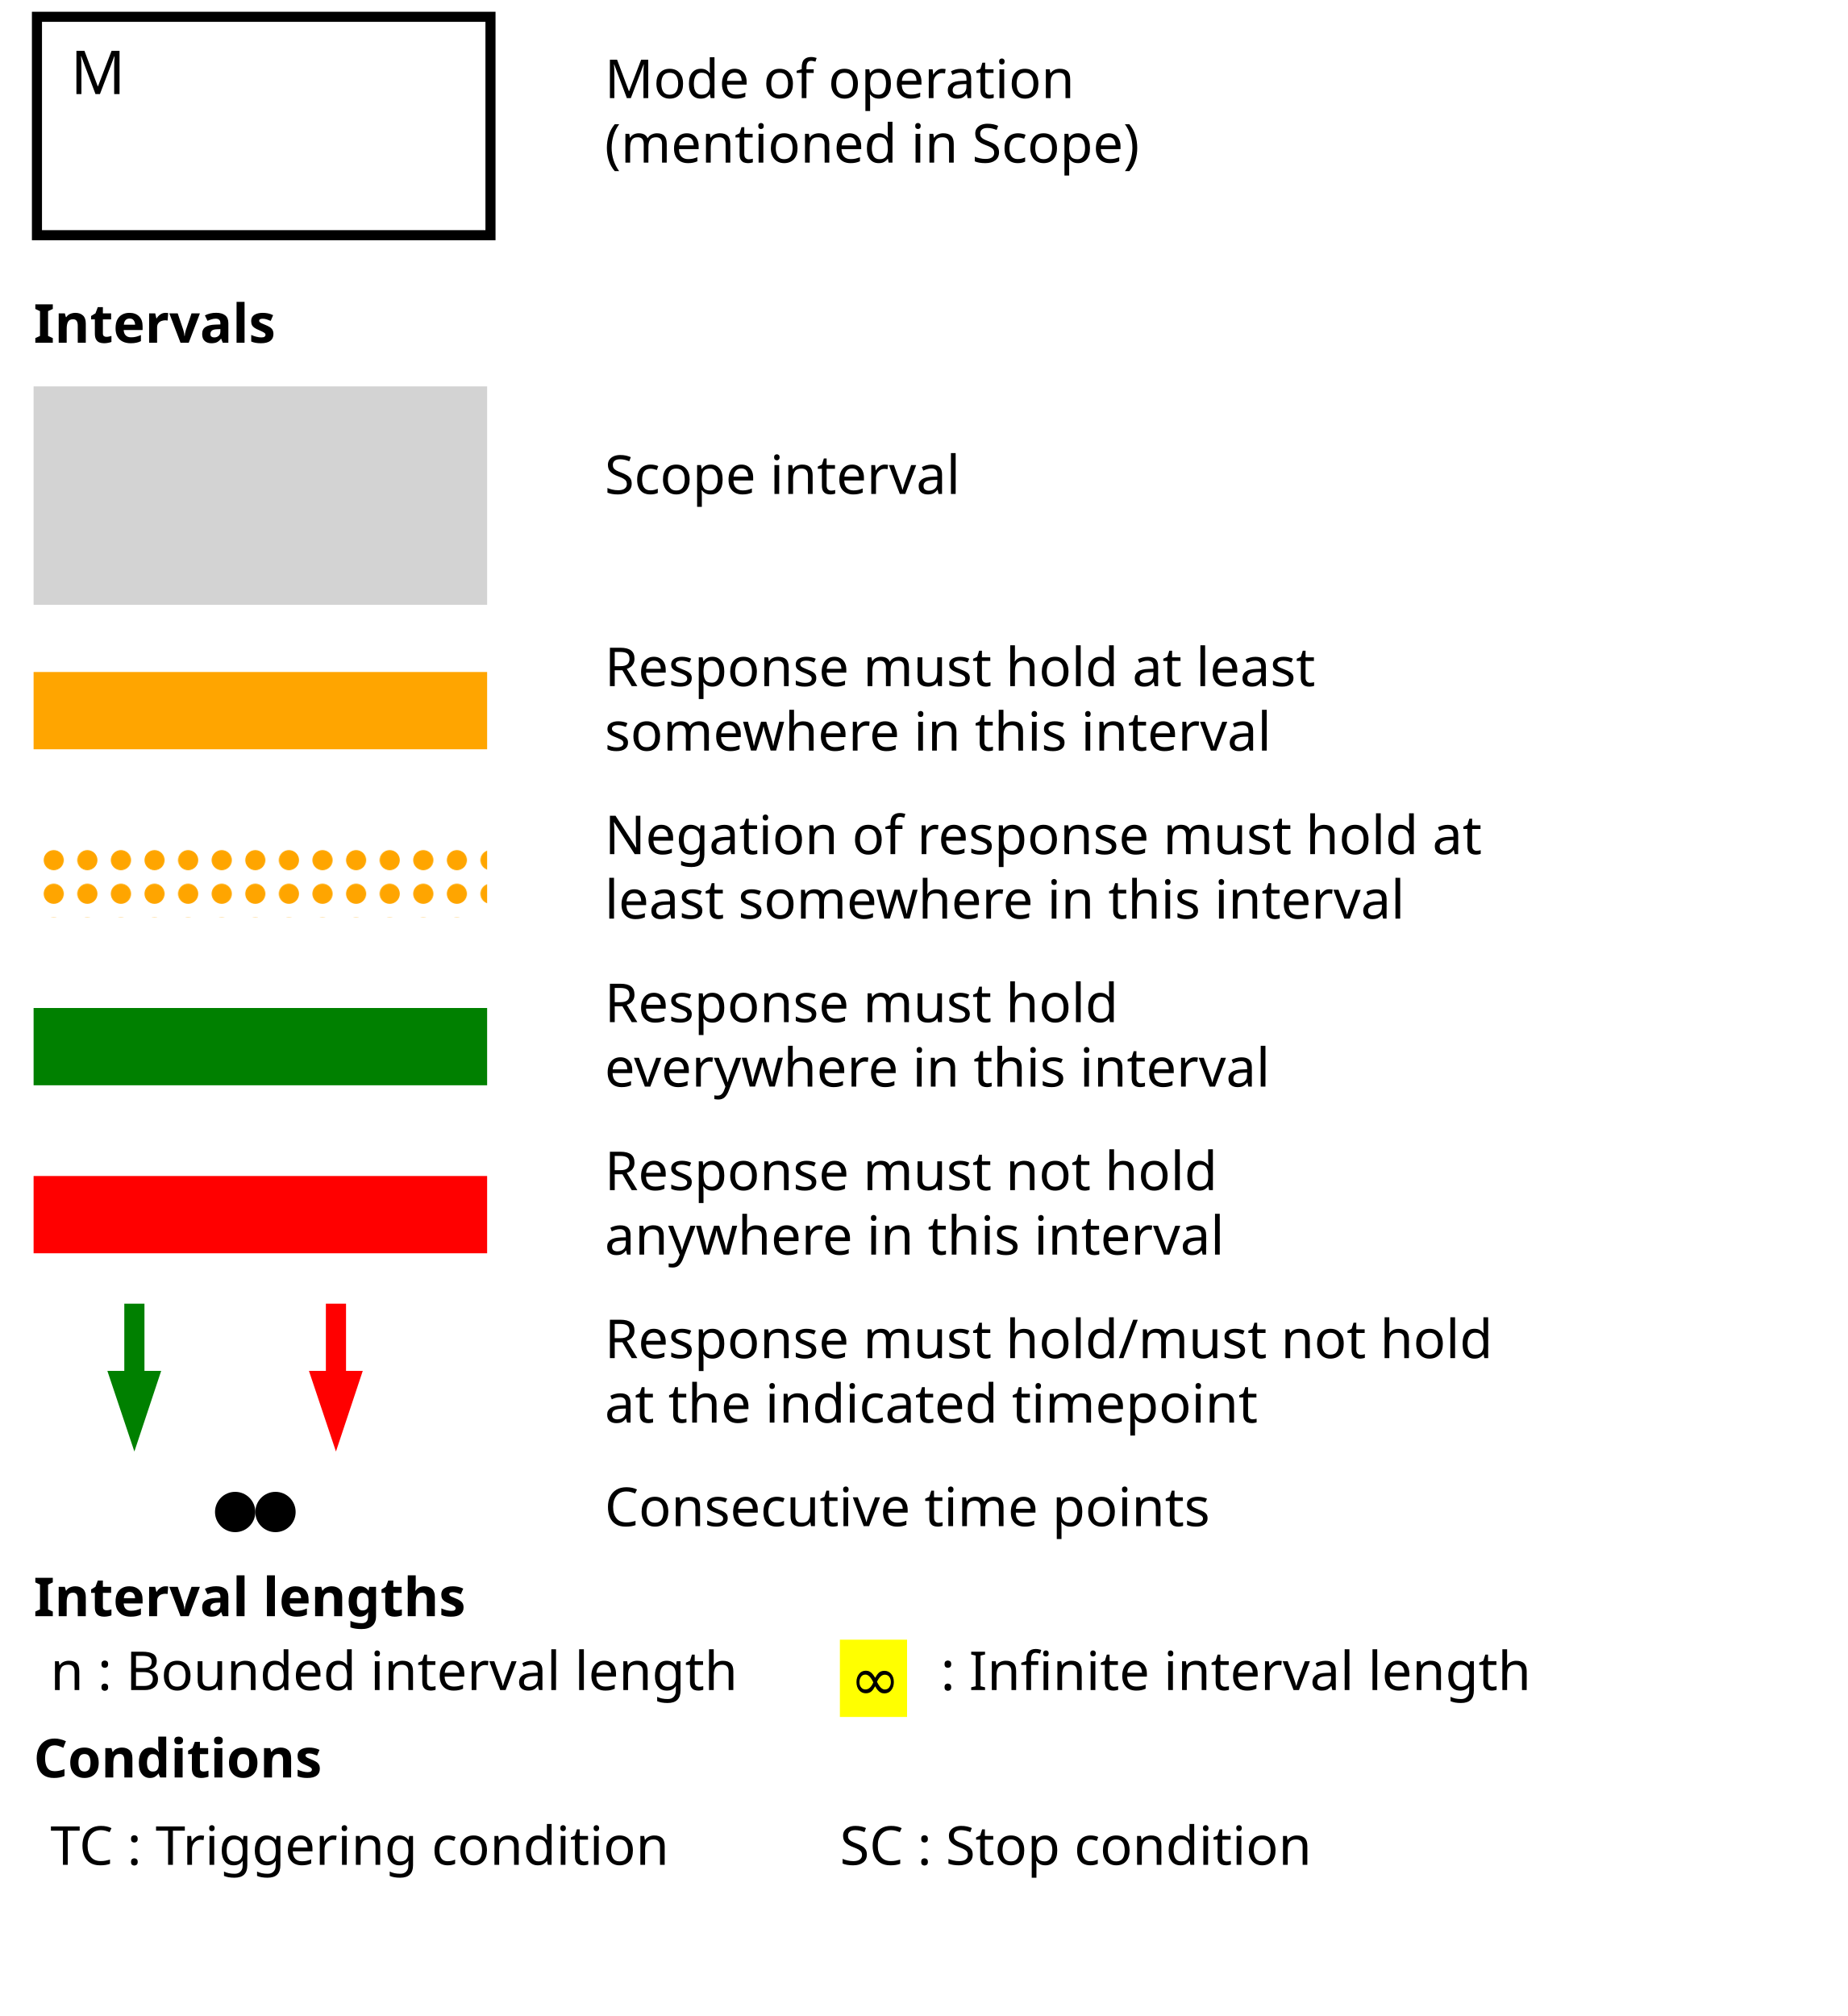
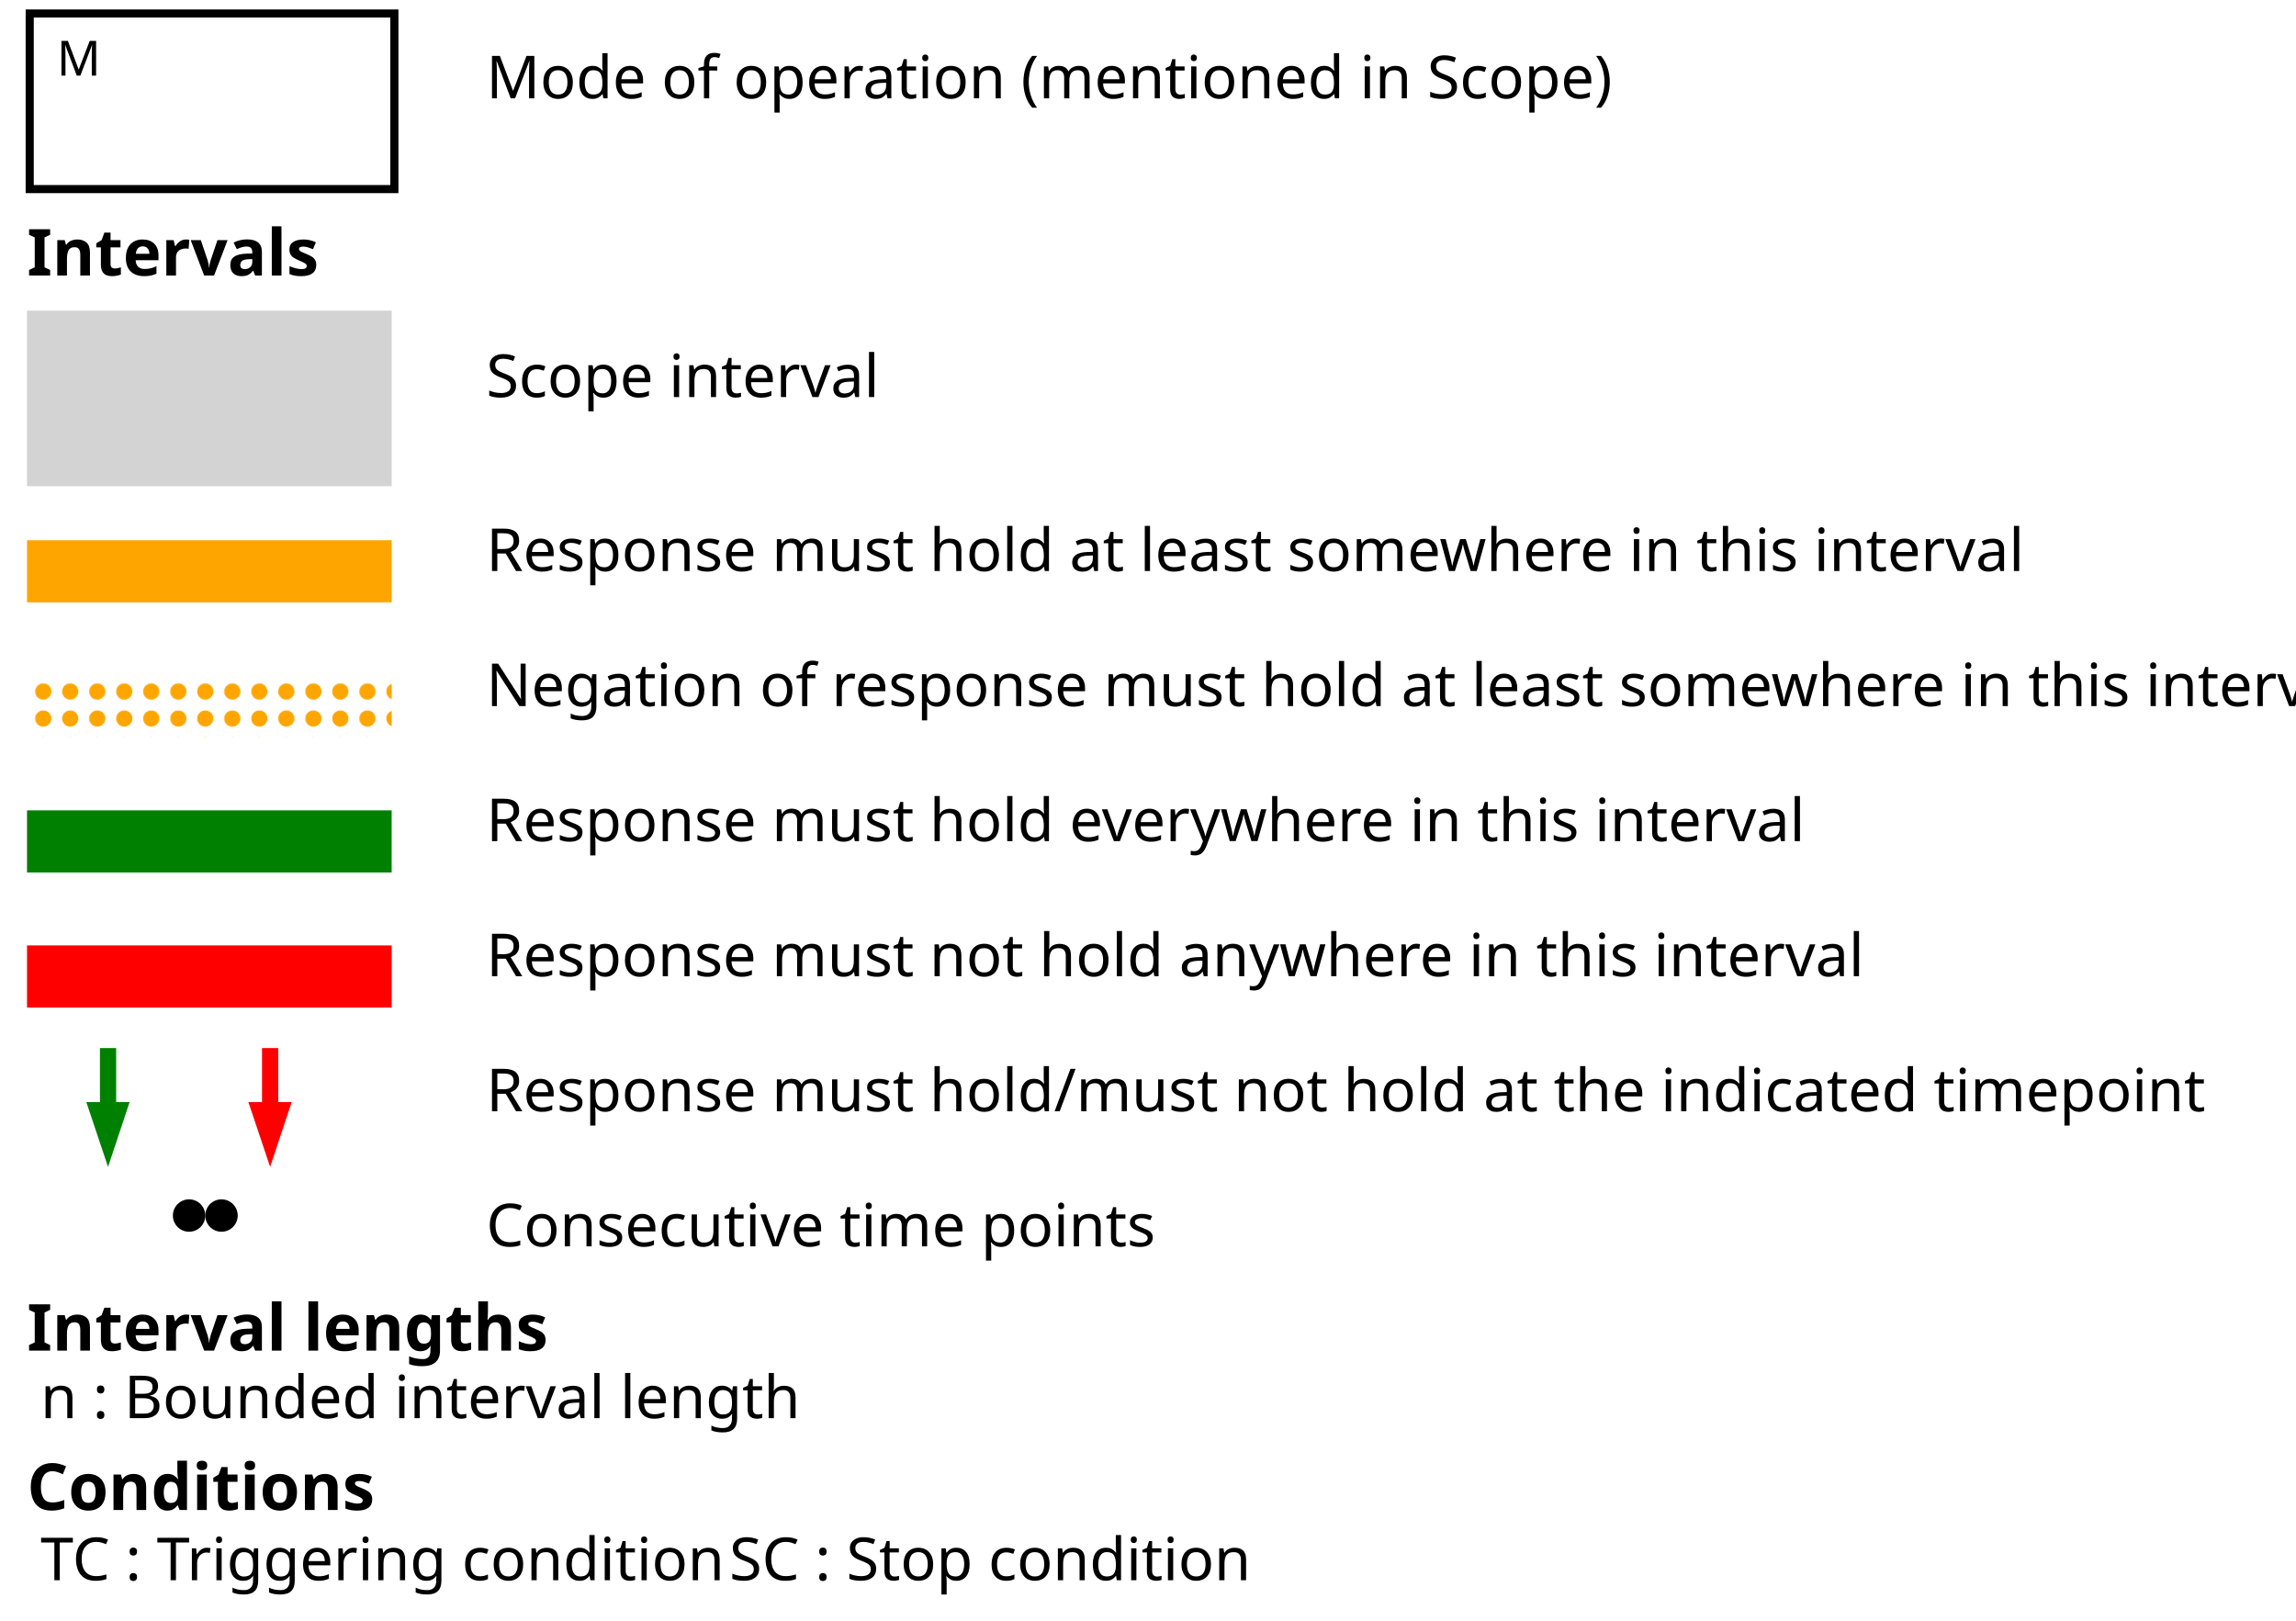
- <svg xmlns="http://www.w3.org/2000/svg" xmlns:xlink="http://www.w3.org/1999/xlink" width="550px" height="600px">
+ <svg xmlns="http://www.w3.org/2000/svg" xmlns:xlink="http://www.w3.org/1999/xlink" width="850px" height="600px">
  <svg>
    <defs>
      <marker id="nextGreenArrowhead" markerWidth="5" markerHeight="2.67" orient="auto" refX="0" refY="1.33">
        <polygon points="0 0, 4 1.33, 0 2.67" fill="green" />
        <circle cx="3.7" cy="1.33" r="1" fill="black" />
      </marker>
      <marker id="nextRedArrowhead" markerWidth="5" markerHeight="2.67" orient="auto" refX="0" refY="1.33">
        <polygon points="0 0, 4 1.33, 0 2.67" fill="red" />
        <circle cx="3.7" cy="1.33" r="1" fill="black" />
      </marker>
      <marker id="greenArrowhead" markerWidth="4" markerHeight="2.67" orient="auto" refX="0" refY="1.33">
        <polygon points="0 0, 4 1.33, 0 2.67" fill="green" />
      </marker>
      <marker id="redArrowhead" markerWidth="4" markerHeight="2.67" orient="auto" refX="0" refY="1.33">
        <polygon points="0 0, 4 1.33, 0 2.67" fill="red" />
      </marker>
      <pattern id="myPattern" x="10" y="10" width="10" height="10" patternUnits="userSpaceOnUse">
        <circle cx="6" cy="6" r="3" style="stroke: none; fill: orange" />
      </pattern>
      <g id="standard">
        <path d="M10 140h 400" stroke="#000" stroke-width="3" fill="none" id="line" />
        <path d="M415 140l -14.26 4.64v -9.28z" stroke="#000" stroke-width="0" id="arrow-end" />
      </g>
      <g id="with_Mode">
        <rect x="145" y="75" width="135" height="65" stroke="#000" stroke-width="3" fill="none" />
        <text x="155" y="98" font-family="sans-serif" font-size="18px" font-weight="normal" fill="black">M</text>
      </g>
      <g id="without_Mode">
        <line x1="100" y1="20" x2="100" y2="180" stroke="blue" stroke-width="3" />
        <text x="50" y="15" font-family="sans-serif" font-size="18px" font-weight="normal" fill="blue">beginning of time</text>
      </g>
      <g id="Scope">
        <rect width="135" height="65" style="fill:lightgray" />
      </g>
      <g id="Timing_within">
        <rect width="60" height="23" style="fill:orange" />
        <text x="25" y="18" font-family="sans-serif" font-size="18px" font-weight="normal" fill="black">n</text>
      </g>
      <g id="Timing_after">
        <rect width="60" height="23" style="fill:red" />
        <text x="25" y="18" font-family="sans-serif" font-size="18px" font-weight="normal" fill="black">n</text>
        <rect x="60" width="30" height="23" style="fill:green" />
        <text x="70" y="18" font-family="sans-serif" font-size="18px" font-weight="normal" fill="black">1</text>
      </g>
      <g id="Timing_immediately">
        <path d="m0 -17 v20" stroke="green" stroke-width="6" marker-end="url(#greenArrowhead)" />
      </g>
      <g id="Timing_only_immediately">
        <path d="m0 -17 v20" stroke="red" stroke-width="6" marker-end="url(#redArrowhead)" />
      </g>
      <g id="Timing_eventually">
        <rect width="135" height="23" style="fill:orange" />
      </g>
      <g id="Timing_always">
        <rect width="135" height="23" style="fill:green" />
      </g>
      <g id="Timing_never">
        <rect width="135" height="23" style="fill:red" />
      </g>
      <g id="Timing_null">
        <rect width="135" height="23" style="fill:orange" />
      </g>
      <g id="Timing_negation_eventually">
        <rect width="135" height="23" style="fill: url(#myPattern);" />
      </g>
      <g id="Infinity">
        <rect width="20" height="23" style="fill:yellow" />
        <text x="3" y="18" font-family="sans-serif" font-size="18px" font-weight="normal" fill="black">∞</text>
      </g>
    </defs>
  </svg>
  <use xlink:href="#with_Mode" x="-134" y="-70" />
  <use xlink:href="#Scope" x="10" y="115" />
-   <text y="10" font-family="sans-serif" font-size="16px" font-weight="normal" fill="black">
-     <tspan x="180" dy="1.2em">Mode of operation </tspan>
-     <tspan x="180" dy="1.2em">(mentioned in Scope)</tspan>
+   <text y="10" font-family="sans-serif" font-size="22px" font-weight="normal" fill="black">
+     <tspan x="180" dy="1.2em">Mode of operation (mentioned in Scope)</tspan>
  </text>
-   <text x="10" y="102" font-family="sans-serif" font-size="16px" font-weight="bold" fill="black"> Intervals </text>
-   <text x="180" y="147" font-family="sans-serif" font-size="16px" font-weight="normal" fill="black"> Scope interval</text>
+   <text x="10" y="102" font-family="sans-serif" font-size="24px" font-weight="bold" fill="black"> Intervals </text>
+   <text x="180" y="147" font-family="sans-serif" font-size="22px" font-weight="normal" fill="black"> Scope interval</text>
  <use xlink:href="#Timing_eventually" x="10" y="200" />
-   <text y="185" font-family="sans-serif" font-size="16px" font-weight="normal" fill="black">
-     <tspan x="180" dy="1.2em">Response must hold at least </tspan>
-     <tspan x="180" dy="1.2em">somewhere in this interval</tspan>
+   <text y="185" font-family="sans-serif" font-size="22px" font-weight="normal" fill="black">
+     <tspan x="180" dy="1.2em">Response must hold at least somewhere in this interval</tspan>
  </text>
  <use xlink:href="#Timing_negation_eventually" x="10" y="250" />
-   <text y="235" font-family="sans-serif" font-size="16px" font-weight="normal" fill="black">
-     <tspan x="180" dy="1.2em">Negation of response must hold at  </tspan>
-     <tspan x="180" dy="1.2em">least somewhere in this interval</tspan>
+   <text y="235" font-family="sans-serif" font-size="22px" font-weight="normal" fill="black">
+     <tspan x="180" dy="1.2em">Negation of response must hold at least somewhere in this interval </tspan>
  </text>
  <use xlink:href="#Timing_always" x="10" y="300" />
-   <text y="285" font-family="sans-serif" font-size="16px" font-weight="normal" fill="black">
-     <tspan x="180" dy="1.2em">Response must hold </tspan>
-     <tspan x="180" dy="1.2em">everywhere in this interval</tspan>
+   <text y="285" font-family="sans-serif" font-size="22px" font-weight="normal" fill="black">
+     <tspan x="180" dy="1.2em">Response must hold everywhere in this interval</tspan>
  </text>
  <use xlink:href="#Timing_never" x="10" y="350" />
-   <text y="335" font-family="sans-serif" font-size="16px" font-weight="normal" fill="black">
-     <tspan x="180" dy="1.2em">Response must not hold </tspan>
-     <tspan x="180" dy="1.2em">anywhere in this interval</tspan>
+   <text y="335" font-family="sans-serif" font-size="22px" font-weight="normal" fill="black">
+     <tspan x="180" dy="1.2em">Response must not hold anywhere in this interval</tspan>
  </text>
  <use xlink:href="#Timing_immediately" x="40" y="405" />
  <use xlink:href="#Timing_only_immediately" x="100" y="405" />
-   <text y="385" font-family="sans-serif" font-size="16px" font-weight="normal" fill="black">
-     <tspan x="180" dy="1.2em">Response must hold/must not hold </tspan>
-     <tspan x="180" dy="1.2em">at the indicated timepoint</tspan>
+   <text y="385" font-family="sans-serif" font-size="22px" font-weight="normal" fill="black">
+     <tspan x="180" dy="1.2em">Response must hold/must not hold at the indicated timepoint</tspan>
  </text>
  <circle cx="70" cy="450" r="6" fill="black" />
  <circle cx="82" cy="450" r="6" fill="black" />
-   <text y="435" font-family="sans-serif" font-size="16px" font-weight="normal" fill="black">
+   <text y="435" font-family="sans-serif" font-size="22px" font-weight="normal" fill="black">
    <tspan x="180" dy="1.2em">Consecutive time points</tspan>
  </text>
-   <text x="10" y="481" font-family="sans-serif" font-size="16px" font-weight="bold" fill="black"> Interval lengths </text>
-   <use xlink:href="#Infinity" x="250" y="488" />
-   <text x="280" y="503" font-family="sans-serif" font-size="16px" font-weight="normal" fill="black">: Infinite interval length </text>
-   <text x="15" y="503" font-family="sans-serif" font-size="16px" font-weight="normal" fill="black"> n : Bounded interval length </text>
-   <text x="10" y="529" font-family="sans-serif" font-size="16px" font-weight="bold" fill="black"> Conditions </text>
-   <text x="15" y="555" font-family="sans-serif" font-size="16px" font-weight="normal" fill="black"> TC : Triggering condition</text>
-   <text x="250" y="555" font-family="sans-serif" font-size="16px" font-weight="normal" fill="black"> SC : Stop condition</text>
+   <text x="10" y="500" font-family="sans-serif" font-size="24px" font-weight="bold" fill="black"> Interval lengths </text>
+   <text x="15" y="525" font-family="sans-serif" font-size="22px" font-weight="normal" fill="black"> n : Bounded interval length </text>
+   <text x="10" y="559" font-family="sans-serif" font-size="24px" font-weight="bold" fill="black"> Conditions </text>
+   <text x="15" y="585" font-family="sans-serif" font-size="22px" font-weight="normal" fill="black"> TC : Triggering condition</text>
+   <text x="270" y="585" font-family="sans-serif" font-size="22px" font-weight="normal" fill="black"> SC : Stop condition</text>
</svg>
